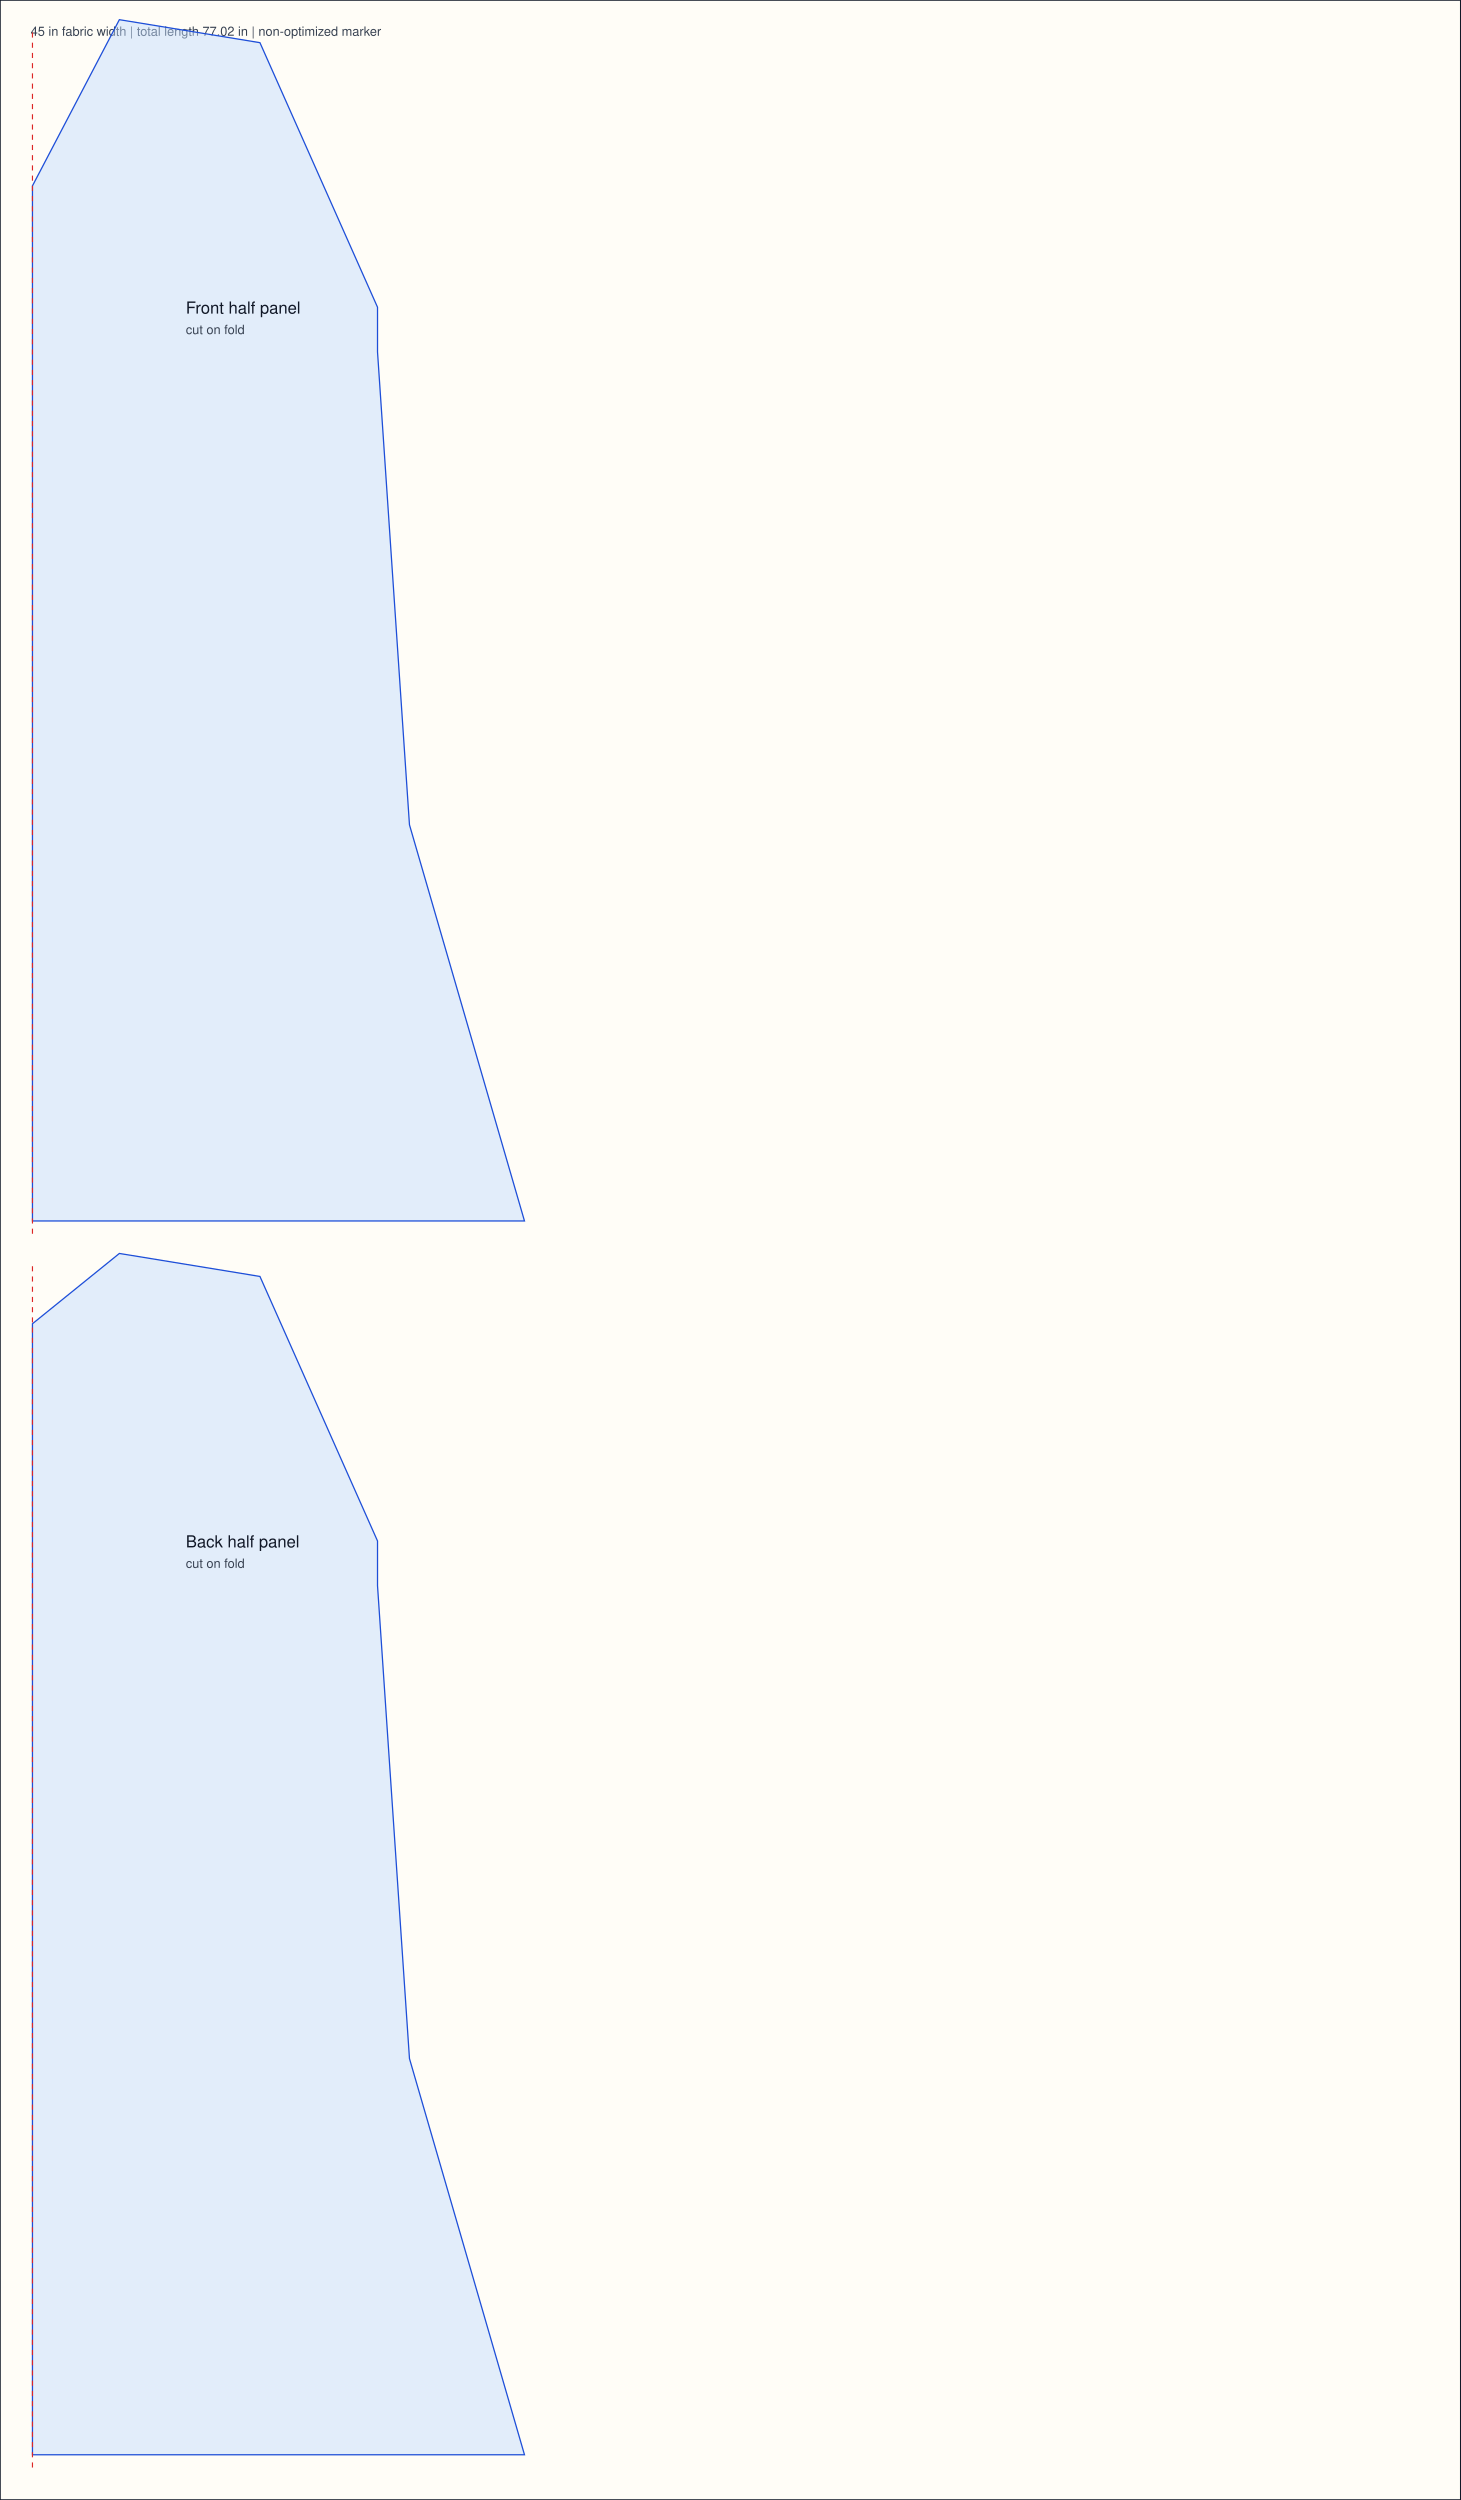
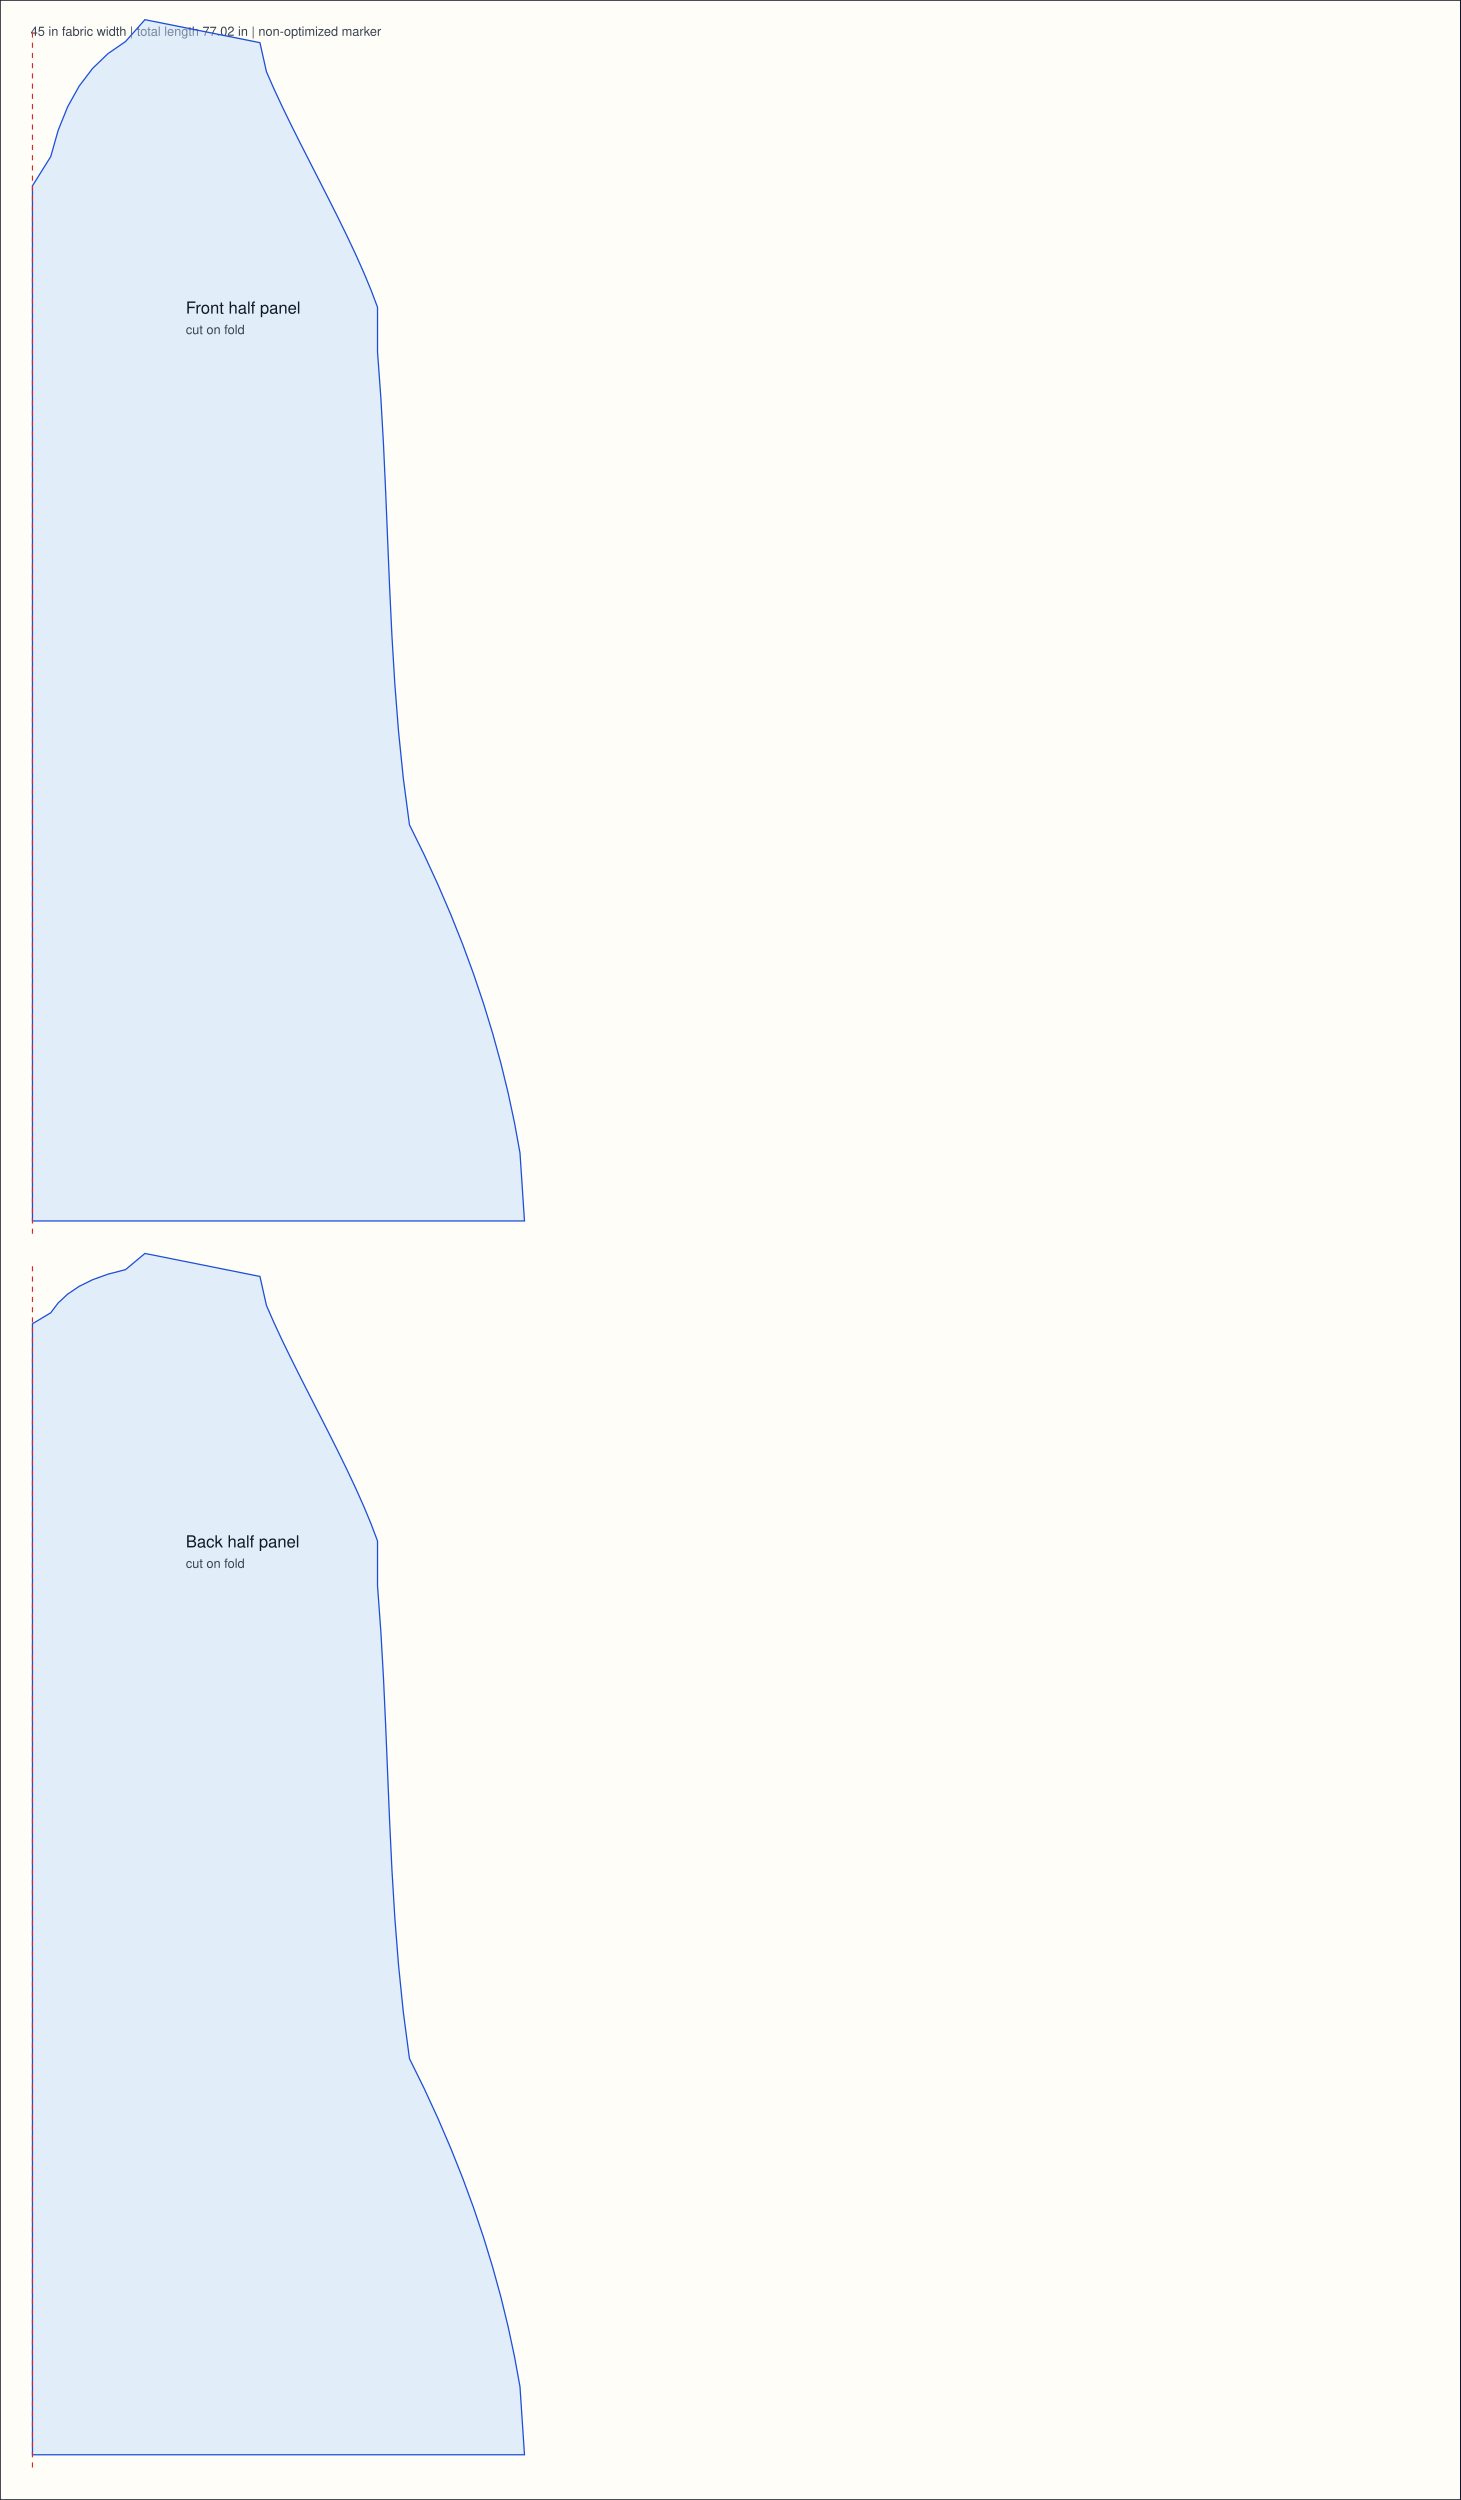
<svg xmlns="http://www.w3.org/2000/svg" width="1143mm" height="1956.2mm" viewBox="0 0 1143 1956.2">
  <style>
    .fabric { fill: #fffdf7; stroke: #111827; stroke-width: 1.2; }
    .panel { fill: rgba(191, 219, 254, 0.45); stroke: #1d4ed8; stroke-width: 1; }
    .fold { stroke: #dc2626; stroke-width: 0.9; stroke-dasharray: 4 4; }
    .label { font-family: Helvetica, Arial, sans-serif; font-size: 13px; letter-spacing: 0; fill: #111827; }
    .caption, .info { font-family: Helvetica, Arial, sans-serif; font-size: 10px; letter-spacing: 0; fill: #374151; }
  </style>
  <rect x="0" y="0" width="1143" height="1956.2" class="fabric" />
  <text x="24" y="28" class="info">45 in fabric width | total length 77.02 in | non-optimized marker</text>
  <g id="marker-front-half">
-     <path d="M 25.4 145.4 L 93.4 15.4 L 203.4 33.4 L 295.4 240.4 L 295.4 275.4 L 320.4 645.4 L 410.4 955.4 L 25.4 955.4 Z" class="panel" />
+     <path d="M 25.4 145.4 L 39.69 122.53 L 45.54 101.9 L 52.95 83.53 L 61.92 67.4 L 72.45 53.53 L 84.54 41.9 L 98.19 32.53 L 113.4 15.4 L 203.4 33.4 L 208.49 56.11 L 214.27 69.32 L 220.61 82.97 L 227.41 96.97 L 234.55 111.26 L 241.92 125.76 L 249.4 140.4 L 256.88 155.1 L 264.25 169.78 L 271.39 184.38 L 278.19 198.81 L 284.53 213.01 L 290.31 226.9 L 295.4 240.4 L 295.4 275.4 L 298.04 311.68 L 300.11 348.44 L 301.81 385.56 L 303.34 422.92 L 304.9 460.4 L 306.7 497.88 L 308.95 535.24 L 311.85 572.36 L 315.6 609.12 L 320.4 645.4 L 331.87 668.73 L 342.62 692.07 L 352.65 715.4 L 361.96 738.73 L 370.54 762.07 L 378.4 785.4 L 385.54 808.73 L 391.96 832.07 L 397.65 855.4 L 402.62 878.73 L 406.87 902.07 L 410.4 955.4 L 25.4 955.4 Z" class="panel" />
    <line x1="25.4" y1="25.4" x2="25.4" y2="965.4" class="fold" />
    <text x="145.4" y="245.4" class="label">Front half panel</text>
    <text x="145.4" y="261.4" class="caption">cut on fold</text>
  </g>
  <g id="marker-back-half">
-     <path d="M 25.4 1035.8 L 93.4 980.8 L 203.4 998.8 L 295.4 1205.8 L 295.4 1240.8 L 320.4 1610.8 L 410.4 1920.8 L 25.4 1920.8 Z" class="panel" />
+     <path d="M 25.4 1035.8 L 39.69 1027.22 L 45.54 1019.49 L 52.95 1012.6 L 61.92 1006.55 L 72.45 1001.35 L 84.54 996.99 L 98.19 993.47 L 113.4 980.8 L 203.4 998.8 L 208.49 1021.51 L 214.27 1034.72 L 220.61 1048.37 L 227.41 1062.37 L 234.55 1076.66 L 241.92 1091.16 L 249.4 1105.8 L 256.88 1120.5 L 264.25 1135.18 L 271.39 1149.78 L 278.19 1164.21 L 284.53 1178.41 L 290.31 1192.3 L 295.4 1205.8 L 295.4 1240.8 L 298.04 1277.08 L 300.11 1313.84 L 301.81 1350.96 L 303.34 1388.32 L 304.9 1425.8 L 306.7 1463.28 L 308.95 1500.64 L 311.85 1537.76 L 315.6 1574.52 L 320.4 1610.8 L 331.87 1634.13 L 342.62 1657.47 L 352.65 1680.8 L 361.96 1704.13 L 370.54 1727.47 L 378.4 1750.8 L 385.54 1774.13 L 391.96 1797.47 L 397.65 1820.8 L 402.62 1844.13 L 406.87 1867.47 L 410.4 1920.8 L 25.4 1920.8 Z" class="panel" />
    <line x1="25.4" y1="990.8" x2="25.4" y2="1930.8" class="fold" />
    <text x="145.4" y="1210.8" class="label">Back half panel</text>
    <text x="145.4" y="1226.8" class="caption">cut on fold</text>
  </g>
</svg>
